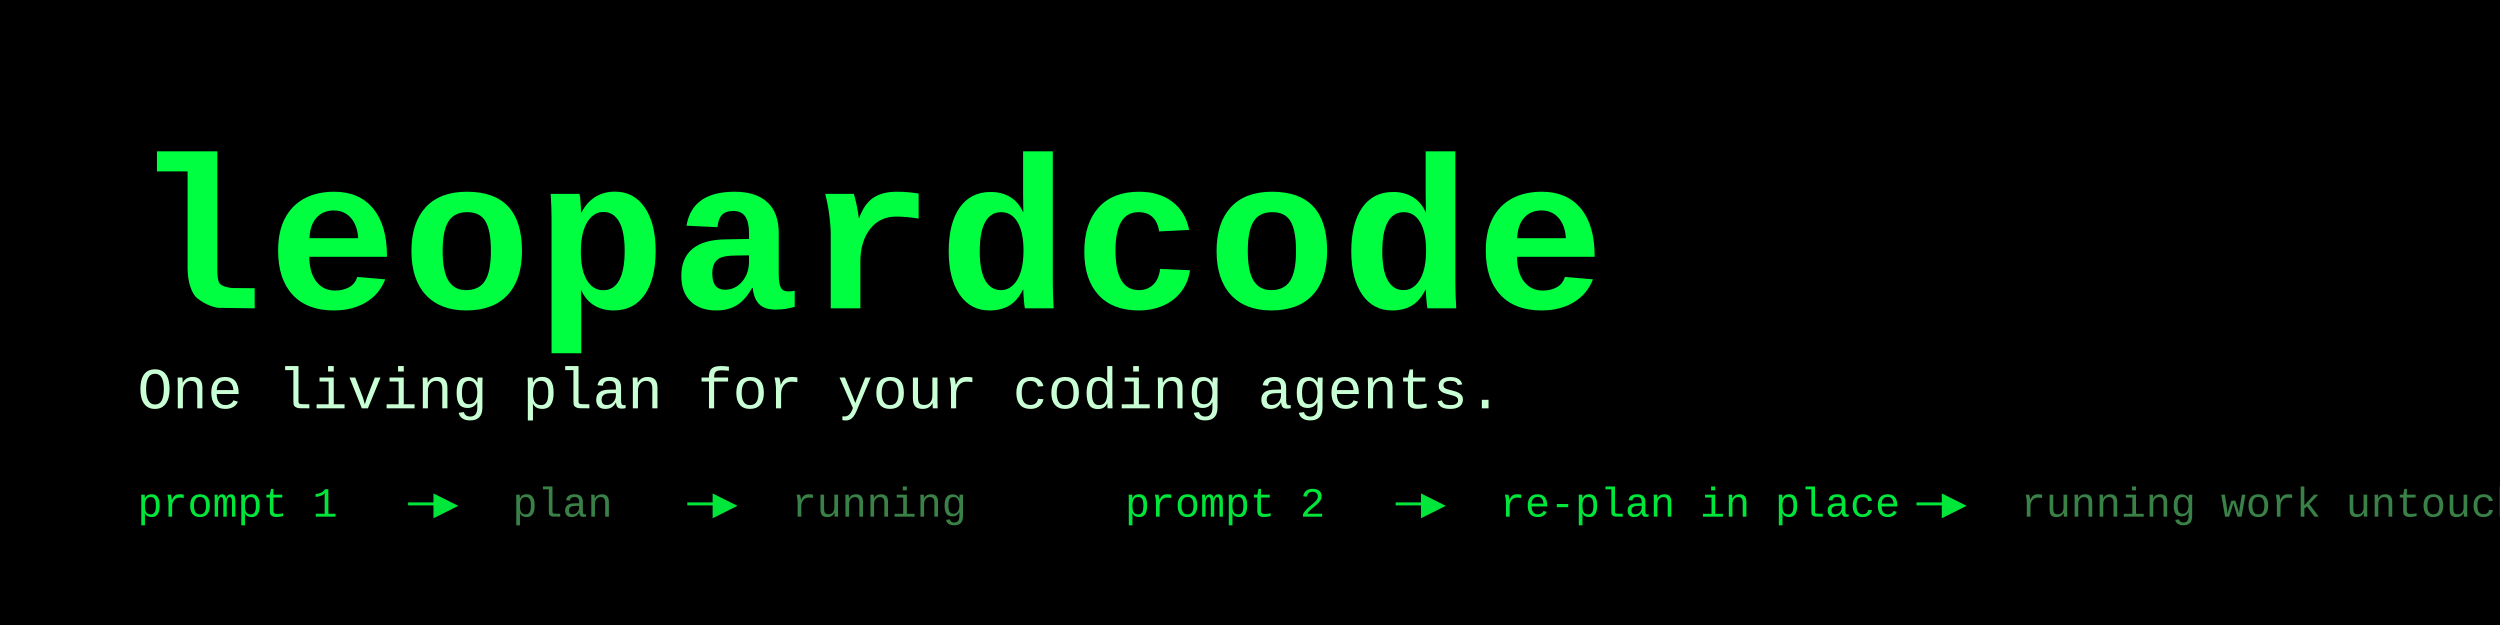
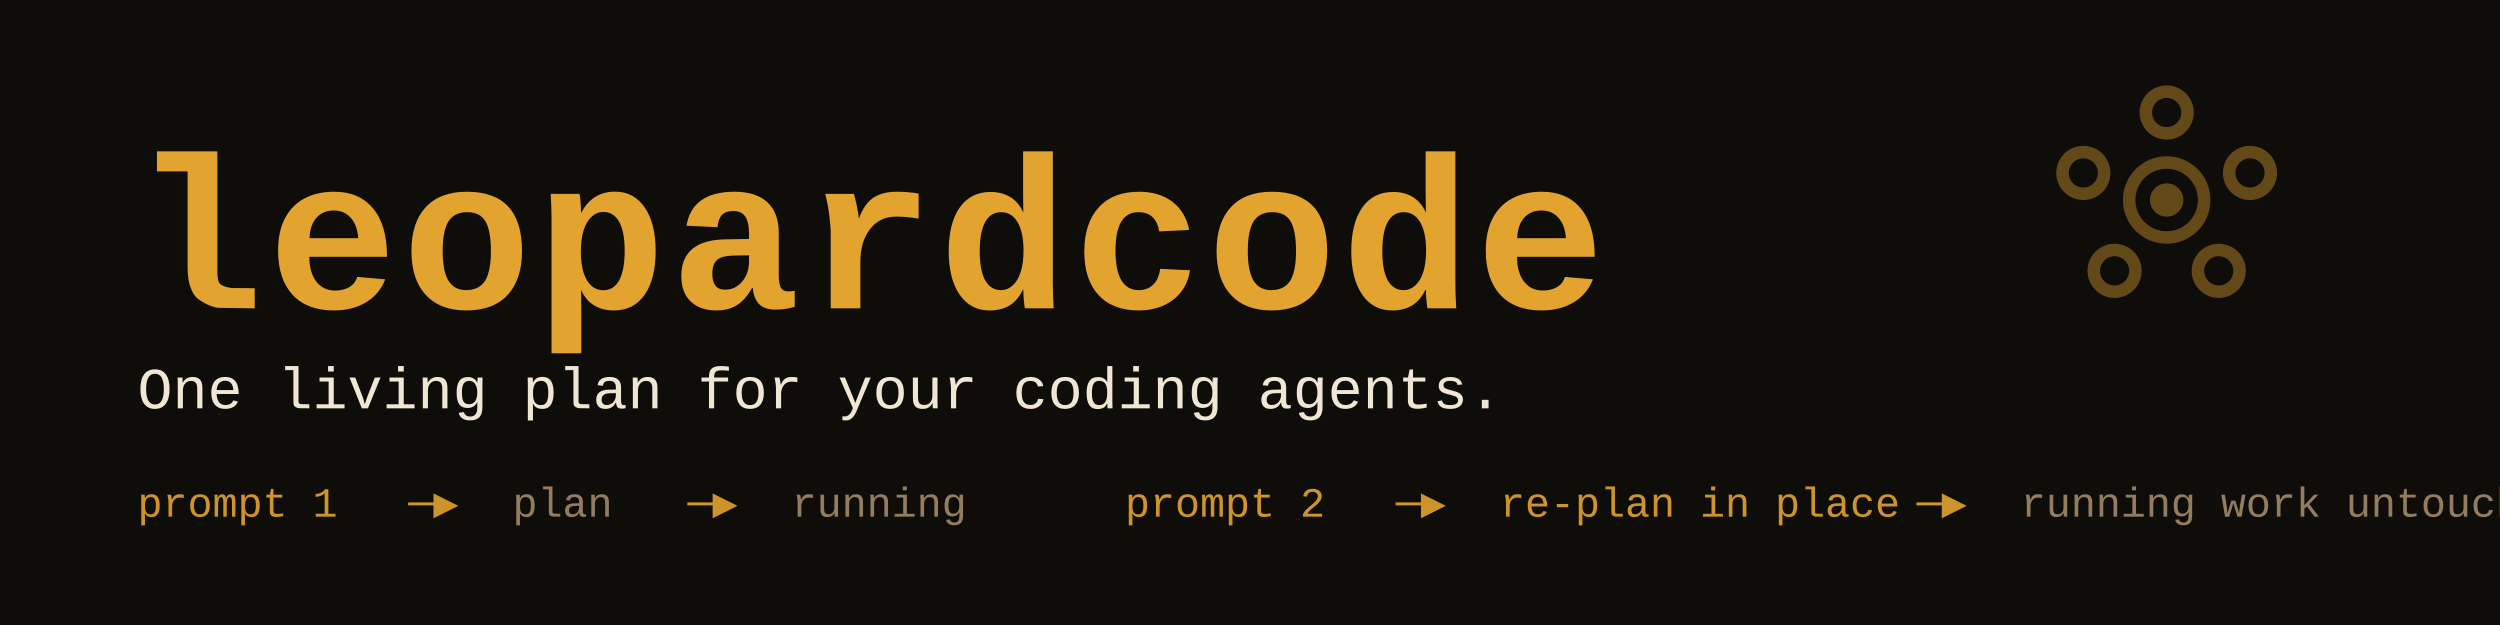
<svg xmlns="http://www.w3.org/2000/svg" width="1200" height="300" viewBox="0 0 1200 300" role="img" aria-label="leopardcode — one living plan for your coding agents">
-   <rect width="1200" height="300" fill="#000000" />
+   <rect width="1200" height="300" fill="#0F0D0A" />
+   <g transform="translate(1040 96)" fill="none" stroke="#E3A32F" stroke-opacity="0.4" stroke-width="6" stroke-linecap="round">
+     <circle cx="0" cy="0" r="18" />
+     <circle cx="0" cy="-42" r="10" />
+     <circle cx="40" cy="-13" r="10" />
+     <circle cx="25" cy="34" r="10" />
+     <circle cx="-25" cy="34" r="10" />
+     <circle cx="-40" cy="-13" r="10" />
+   </g>
+   <circle cx="1040" cy="96" r="8" fill="#E3A32F" fill-opacity="0.4" />
  <g font-family="'JetBrains Mono', 'SFMono-Regular', Consolas, 'Liberation Mono', Menlo, monospace">
-     <text x="64" y="148" fill="#00ff41" font-size="104" font-weight="700" letter-spacing="2">leopardcode</text>
-     <text x="66" y="196" fill="#c8ffd4" font-size="28">One living plan for your coding agents.</text>
-     <g fill="#00ff41" opacity="0.9" font-size="20">
+     <text x="64" y="148" fill="#E3A32F" font-size="104" font-weight="700" letter-spacing="2">leopardcode</text>
+     <text x="66" y="196" fill="#F0E6D4" font-size="28">One living plan for your coding agents.</text>
+     <g fill="#E3A32F" opacity="0.9" font-size="20">
      <text x="66" y="248">prompt 1</text>
      <text x="196" y="248">─▶</text>
-       <text x="246" y="248" fill="#3f8f4f">plan</text>
+       <text x="246" y="248" fill="#A28A67">plan</text>
      <text x="330" y="248">─▶</text>
-       <text x="380" y="248" fill="#3f8f4f">running</text>
+       <text x="380" y="248" fill="#A28A67">running</text>
      <text x="540" y="248">prompt 2</text>
      <text x="670" y="248">─▶</text>
-       <text x="720" y="248" fill="#00ff41">re-plan in place</text>
+       <text x="720" y="248" fill="#E3A32F">re-plan in place</text>
      <text x="920" y="248">─▶</text>
-       <text x="970" y="248" fill="#3f8f4f">running work untouched</text>
+       <text x="970" y="248" fill="#A28A67">running work untouched</text>
    </g>
  </g>
</svg>
